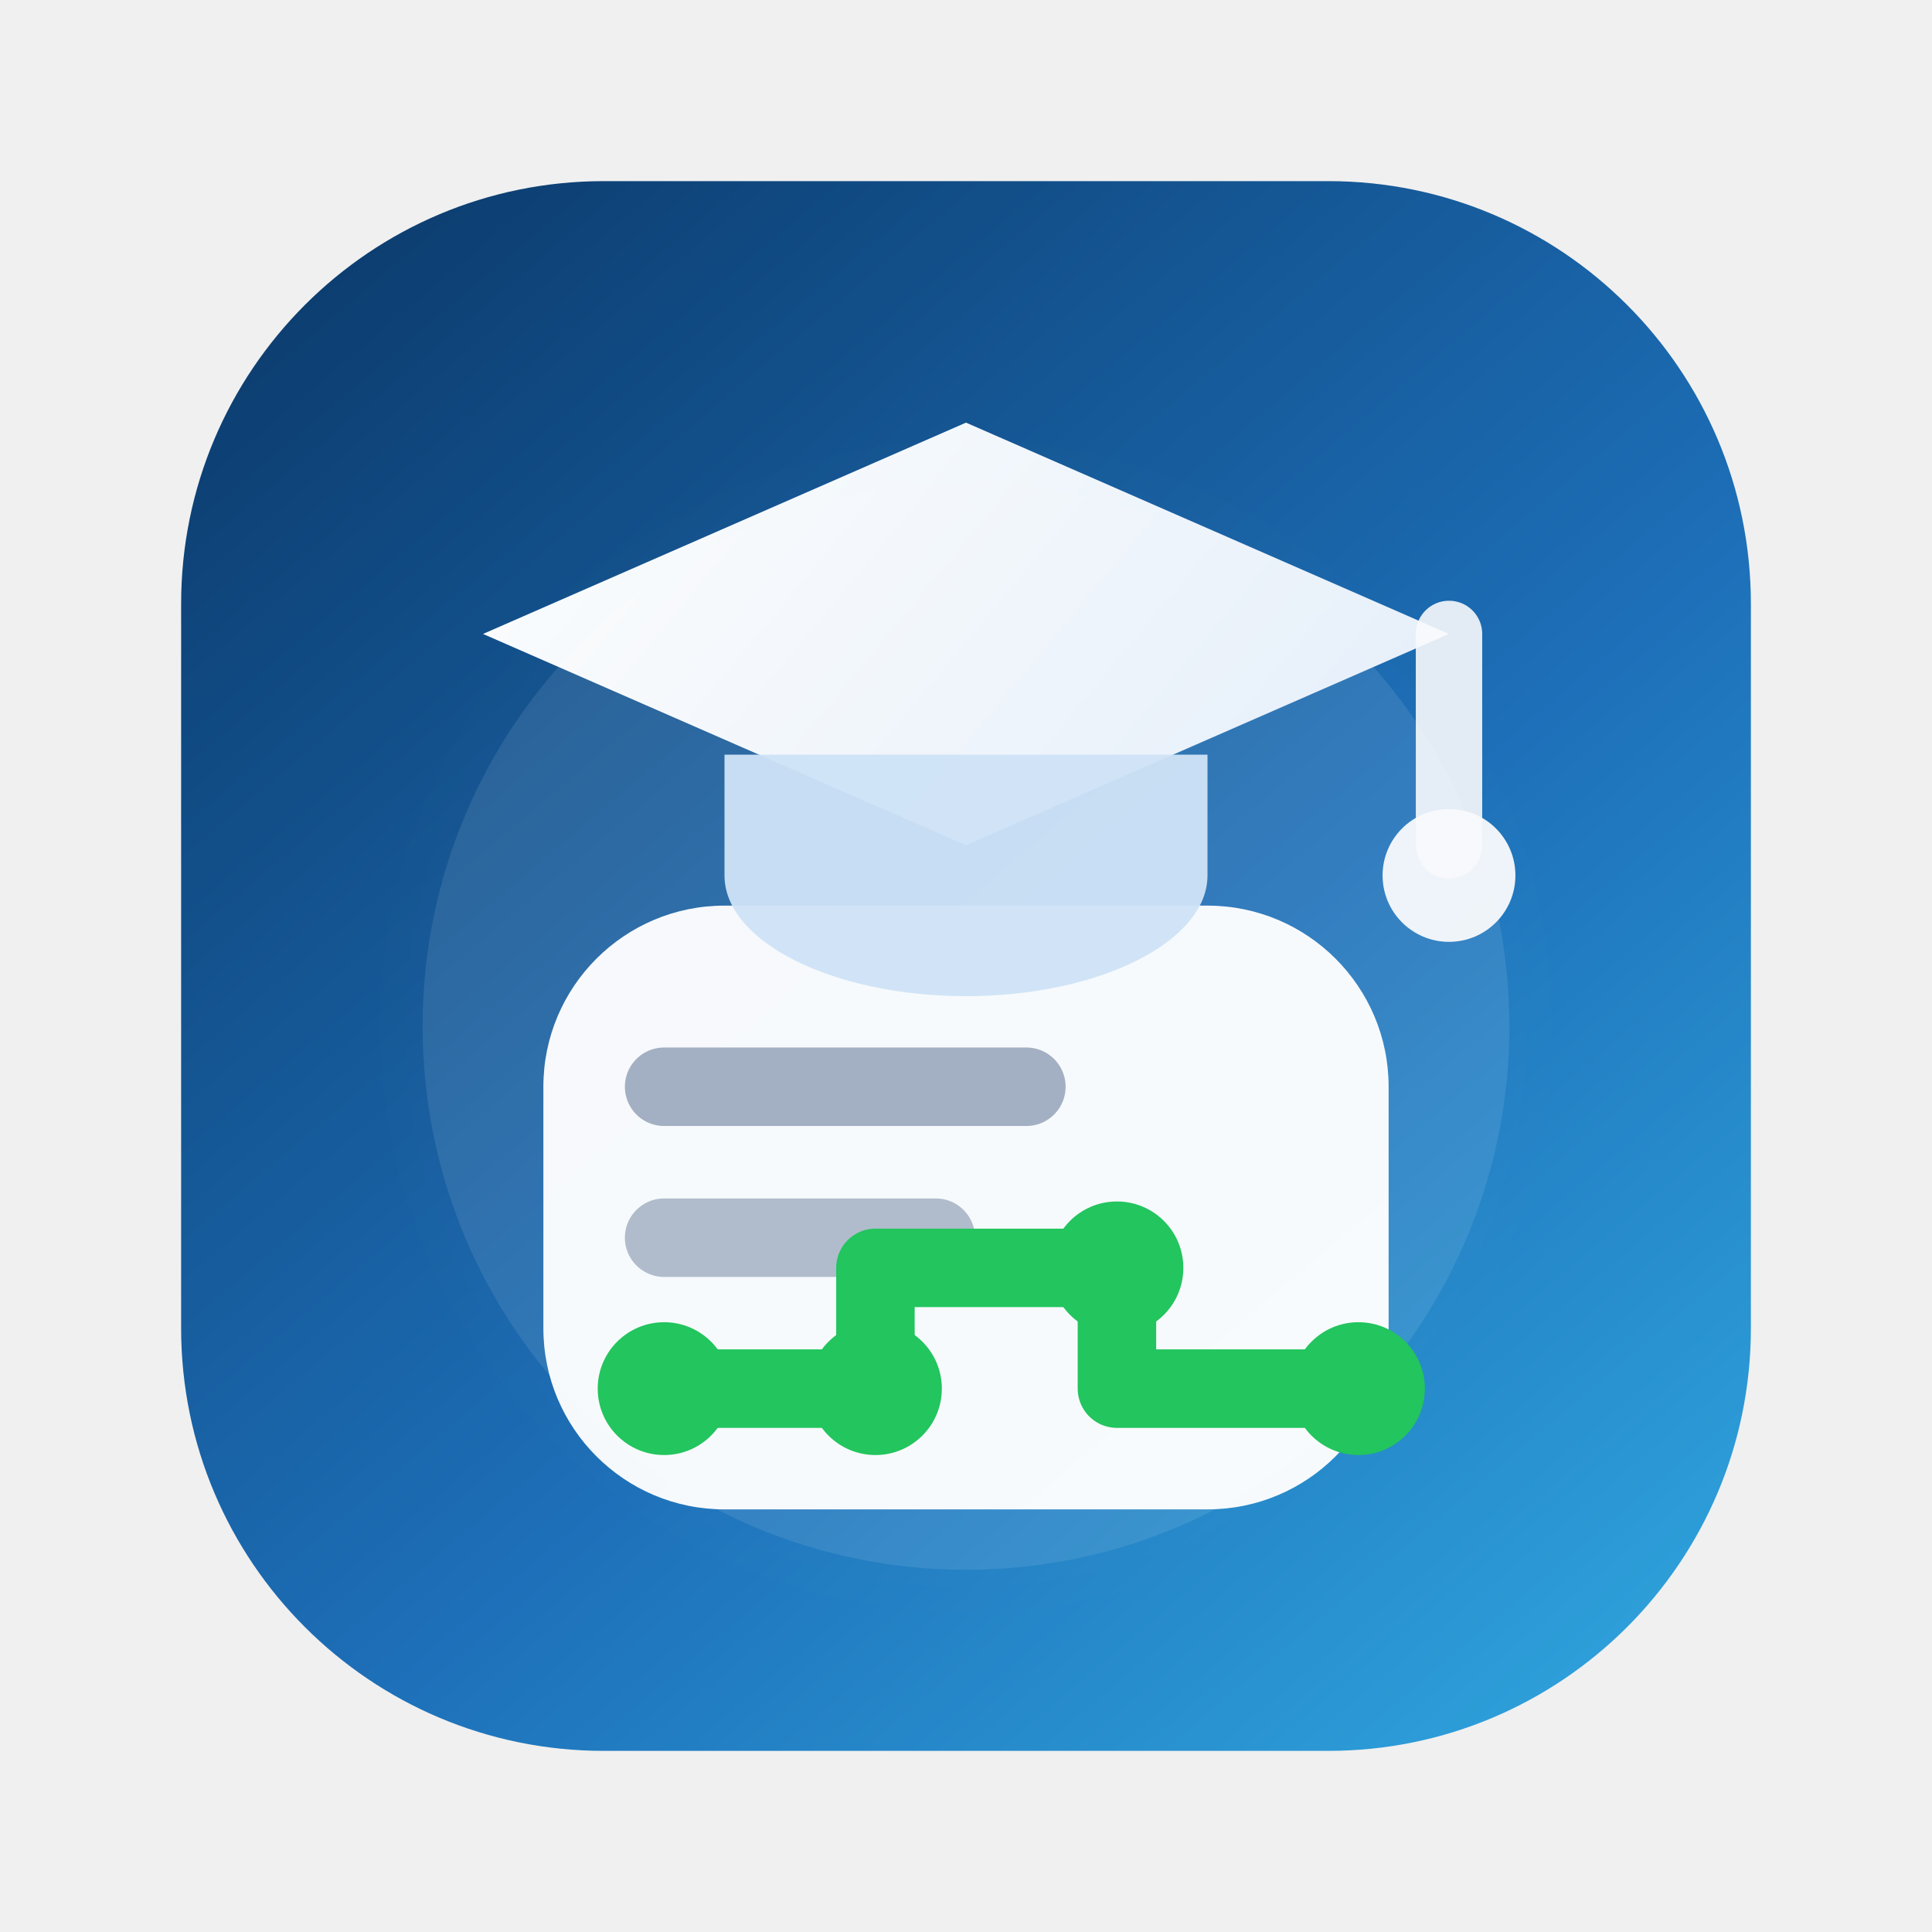
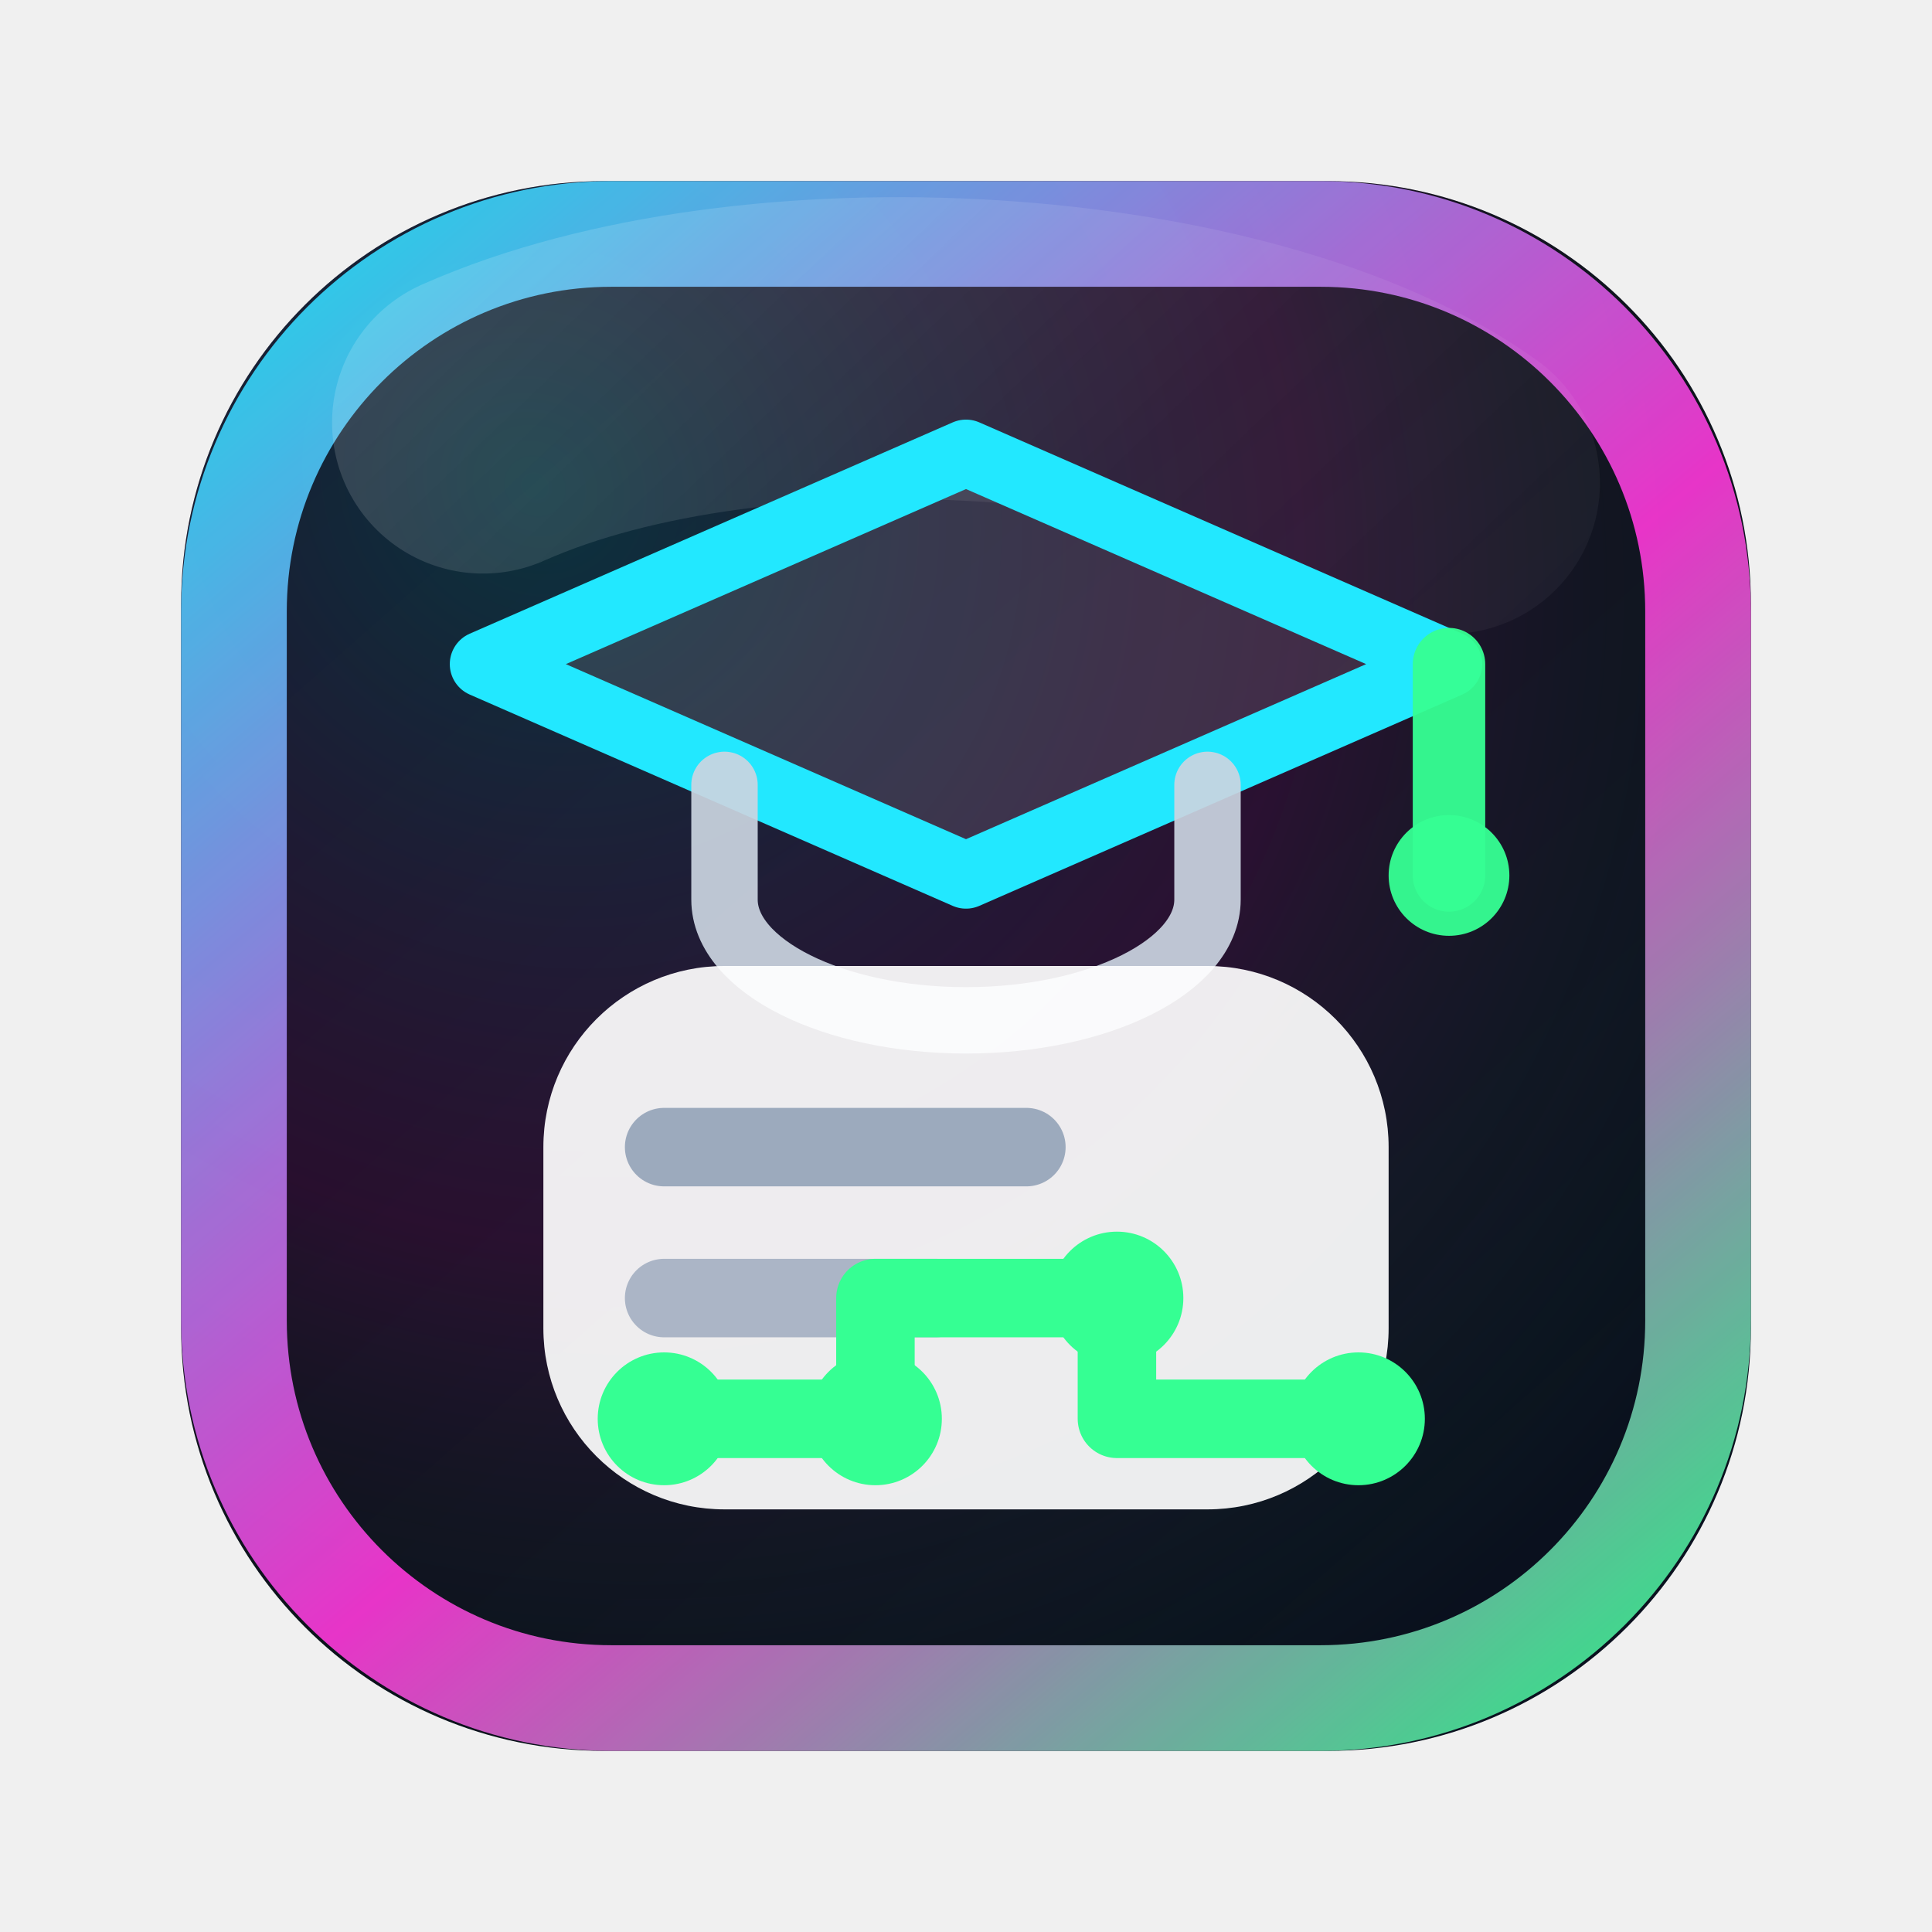
- <svg xmlns="http://www.w3.org/2000/svg" viewBox="0 0 64 64" role="img" aria-label="Sistema de Evaluación">
+ <svg xmlns="http://www.w3.org/2000/svg" viewBox="0 0 64 64" role="img" aria-label="Dashboard" shape-rendering="geometricPrecision">
  <defs>
-     <linearGradient id="bg" x1="10" y1="6" x2="54" y2="58" gradientUnits="userSpaceOnUse">
-       <stop offset="0" stop-color="#0b3a6b" />
-       <stop offset="0.58" stop-color="#1d6fb8" />
-       <stop offset="1" stop-color="#2fa4dd" />
+     <linearGradient id="bg" x1="10" y1="8" x2="54" y2="58" gradientUnits="userSpaceOnUse">
+       <stop offset="0" stop-color="#02030a" />
+       <stop offset="1" stop-color="#0b1220" />
    </linearGradient>
-     <linearGradient id="cap" x1="22" y1="12" x2="46" y2="32" gradientUnits="userSpaceOnUse">
-       <stop offset="0" stop-color="#ffffff" stop-opacity="0.98" />
-       <stop offset="1" stop-color="#e6f0fb" stop-opacity="0.98" />
+     <radialGradient id="glow" cx="0" cy="0" r="1" gradientUnits="userSpaceOnUse" gradientTransform="translate(18 16) rotate(50) scale(48 44)">
+       <stop offset="0" stop-color="#22e8ff" stop-opacity="0.20" />
+       <stop offset="0.55" stop-color="#ff38da" stop-opacity="0.14" />
+       <stop offset="1" stop-color="#35ff93" stop-opacity="0" />
+     </radialGradient>
+     <linearGradient id="ring" x1="10" y1="6" x2="54" y2="58" gradientUnits="userSpaceOnUse">
+       <stop offset="0" stop-color="#22e8ff" />
+       <stop offset="0.55" stop-color="#ff38da" />
+       <stop offset="1" stop-color="#35ff93" />
    </linearGradient>
-     <filter id="soft" x="-20%" y="-20%" width="140%" height="140%">
-       <feGaussianBlur stdDeviation="1.2" result="b" />
-       <feColorMatrix in="b" type="matrix" values="1 0 0 0 0  0 1 0 0 0  0 0 1 0 0  0 0 0 0.20 0" />
-       <feMerge>
-         <feMergeNode />
-         <feMergeNode in="SourceGraphic" />
-       </feMerge>
-     </filter>
+     <linearGradient id="glass" x1="12" y1="10" x2="54" y2="54" gradientUnits="userSpaceOnUse">
+       <stop offset="0" stop-color="#ffffff" stop-opacity="0.16" />
+       <stop offset="0.35" stop-color="#ffffff" stop-opacity="0.06" />
+       <stop offset="1" stop-color="#ffffff" stop-opacity="0" />
+     </linearGradient>
  </defs>
  <rect x="6" y="6" width="52" height="52" rx="14" fill="url(#bg)" />
-   <circle cx="32" cy="34" r="18" fill="#ffffff" opacity="0.10" filter="url(#soft)" />
-   <rect x="18" y="30" width="28" height="20" rx="6" fill="#ffffff" opacity="0.96" />
-   <path d="M22 36h12" stroke="#94a3b8" stroke-width="2.6" stroke-linecap="round" opacity="0.85" />
-   <path d="M22 41h9" stroke="#94a3b8" stroke-width="2.6" stroke-linecap="round" opacity="0.72" />
-   <path d="M22 46h7v-4h8v4h7" fill="none" stroke="#22c55e" stroke-width="2.6" stroke-linecap="round" stroke-linejoin="round" />
-   <circle cx="22" cy="46" r="2.2" fill="#22c55e" />
-   <circle cx="29" cy="46" r="2.2" fill="#22c55e" />
-   <circle cx="37" cy="42" r="2.2" fill="#22c55e" />
-   <circle cx="45" cy="46" r="2.2" fill="#22c55e" />
-   <path d="M32 14l16 7-16 7-16-7 16-7Z" fill="url(#cap)" />
-   <path d="M24 25v4c0 2.2 3.6 4 8 4s8-1.8 8-4v-4" fill="#cfe3f7" opacity="0.95" />
-   <path d="M48 21v7" stroke="#f8fafc" stroke-width="2.2" stroke-linecap="round" opacity="0.9" />
-   <circle cx="48" cy="29" r="2.2" fill="#f8fafc" opacity="0.95" />
+   <rect x="6" y="6" width="52" height="52" rx="14" fill="url(#glow)" />
+   <rect x="7.75" y="7.75" width="48.5" height="48.5" rx="12.5" fill="none" stroke="url(#ring)" stroke-width="3.5" opacity="0.9" />
+   <path d="M16 14c9-4 25-3 32 2" fill="none" stroke="url(#glass)" stroke-width="10" stroke-linecap="round" />
+   <path d="M32 15l16 7-16 7-16-7 16-7Z" fill="#ffffff" fill-opacity="0.12" stroke="#22e8ff" stroke-width="2.2" stroke-linejoin="round" />
+   <path d="M24 26v3.8c0 2.2 3.6 4 8 4s8-1.8 8-4V26" fill="none" stroke="#cbd5e1" stroke-width="2.2" stroke-linecap="round" opacity="0.92" />
+   <path d="M48 22v7" stroke="#35ff93" stroke-width="2.4" stroke-linecap="round" opacity="0.95" />
+   <circle cx="48" cy="29" r="2" fill="#35ff93" opacity="0.95" />
+   <rect x="18" y="32" width="28" height="18" rx="6" fill="#ffffff" fill-opacity="0.92" />
+   <path d="M22 38h12" stroke="#94a3b8" stroke-width="2.6" stroke-linecap="round" opacity="0.9" />
+   <path d="M22 43h9" stroke="#94a3b8" stroke-width="2.6" stroke-linecap="round" opacity="0.75" />
+   <path d="M22 47h7v-4h8v4h7" fill="none" stroke="#35ff93" stroke-width="2.6" stroke-linecap="round" stroke-linejoin="round" />
+   <circle cx="22" cy="47" r="2.2" fill="#35ff93" />
+   <circle cx="29" cy="47" r="2.2" fill="#35ff93" />
+   <circle cx="37" cy="43" r="2.2" fill="#35ff93" />
+   <circle cx="45" cy="47" r="2.2" fill="#35ff93" />
</svg>
